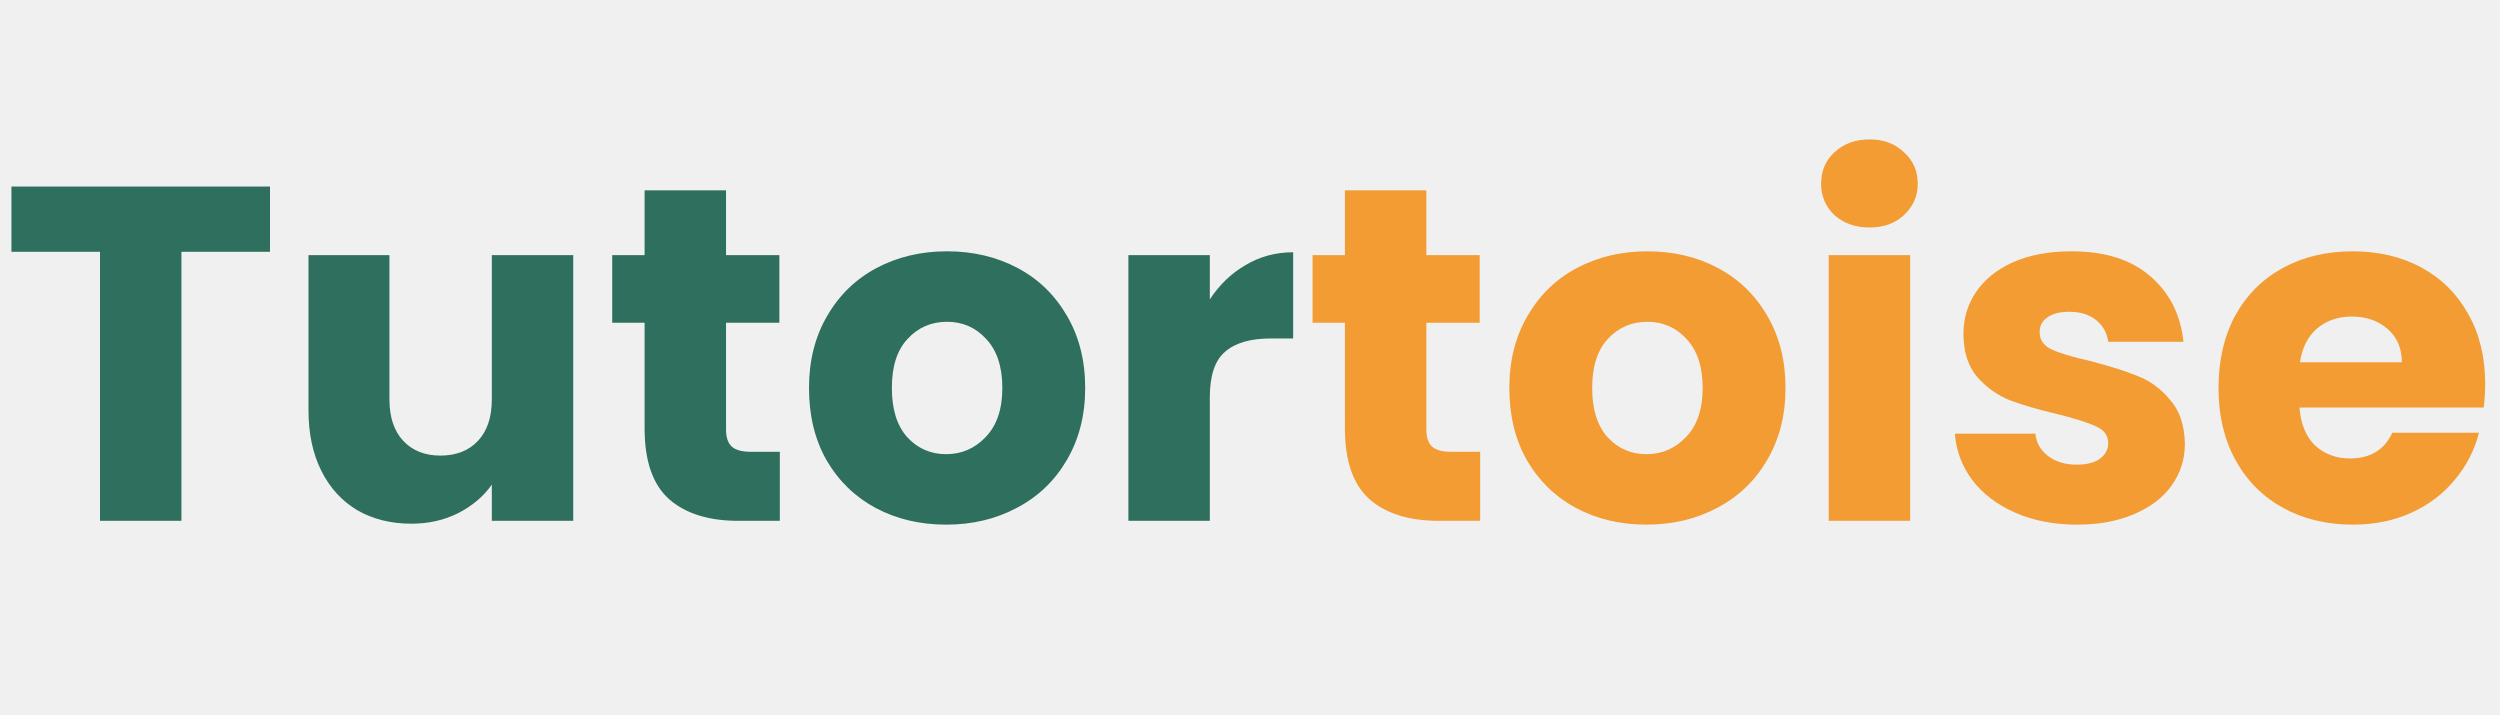
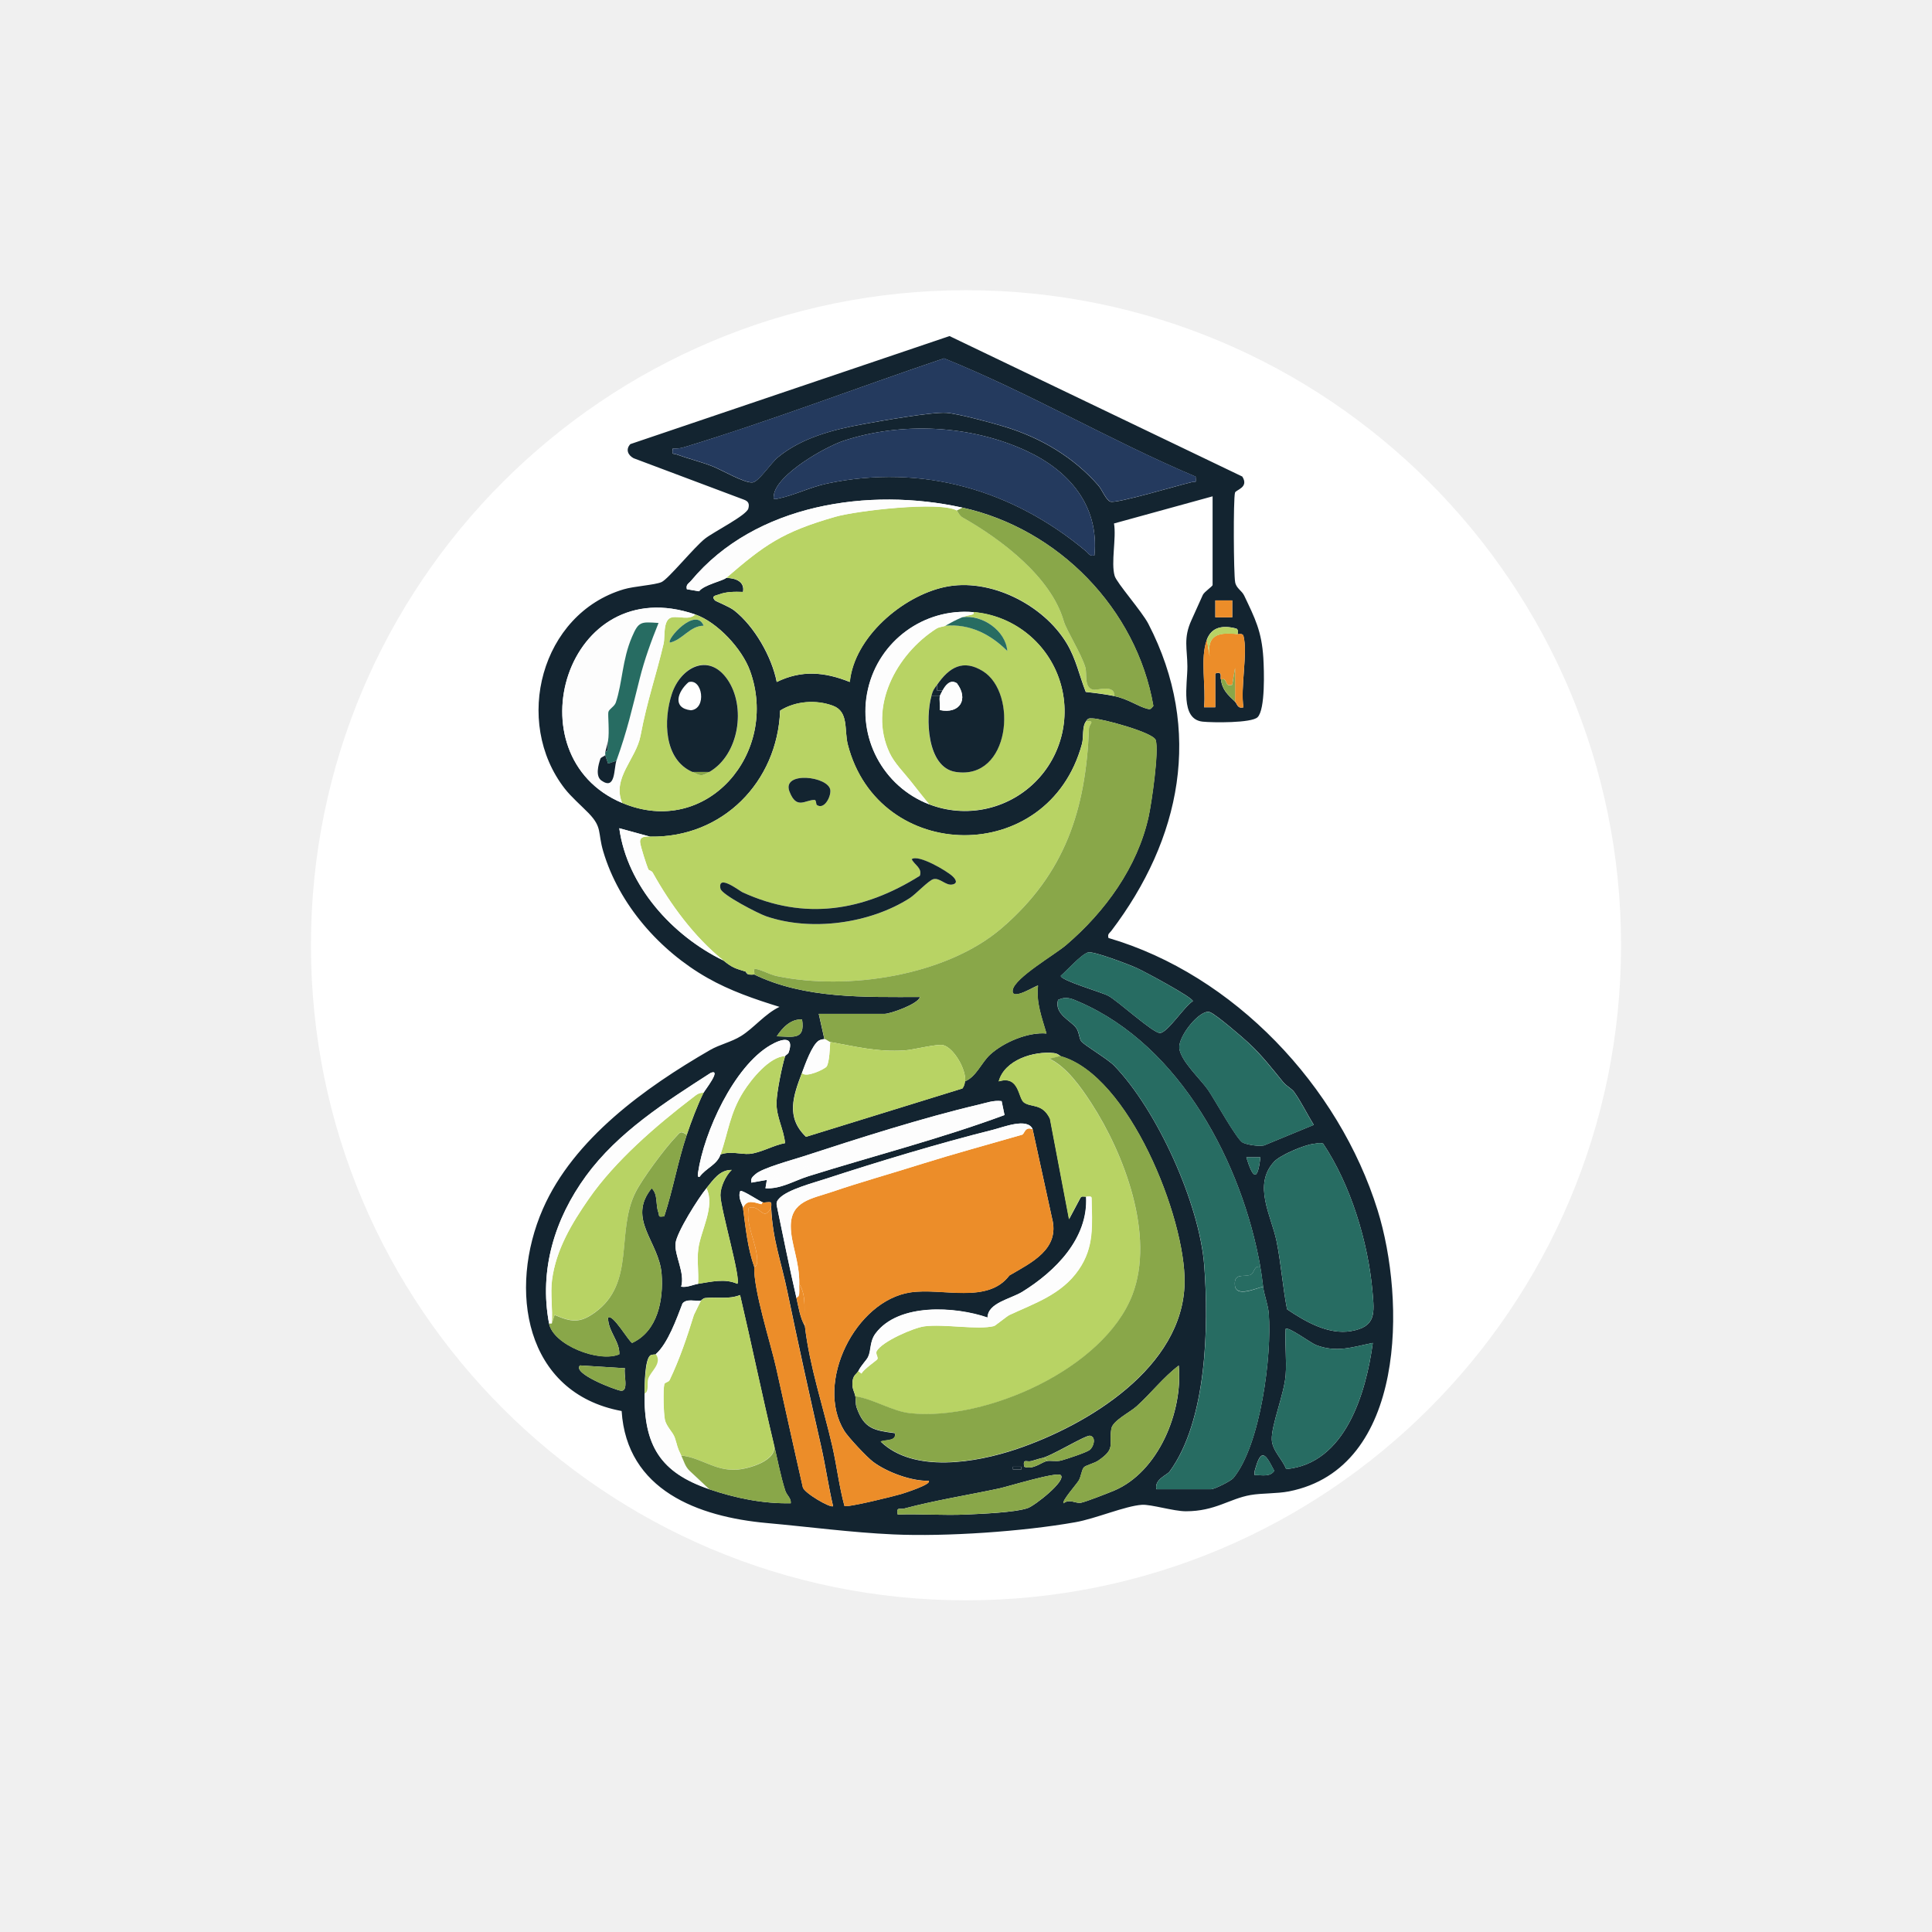
- <svg xmlns="http://www.w3.org/2000/svg" width="168" height="48" viewBox="0 0 168 48" fill="none">
-   <path d="M18.144 12.536V16.92H12.192V35H6.72V16.92H0.768V12.536H18.144ZM38.522 17.144V35H33.05V32.568C32.496 33.357 31.738 33.997 30.778 34.488C29.84 34.957 28.794 35.192 27.642 35.192C26.277 35.192 25.072 34.893 24.026 34.296C22.981 33.677 22.17 32.792 21.594 31.64C21.018 30.488 20.73 29.133 20.73 27.576V17.144H26.17V26.84C26.17 28.035 26.48 28.963 27.098 29.624C27.717 30.285 28.549 30.616 29.594 30.616C30.661 30.616 31.504 30.285 32.122 29.624C32.741 28.963 33.05 28.035 33.05 26.84V17.144H38.522ZM52.405 30.36V35H49.621C47.637 35 46.09 34.52 44.981 33.56C43.871 32.579 43.317 30.989 43.317 28.792V21.688H41.141V17.144H43.317V12.792H48.789V17.144H52.373V21.688H48.789V28.856C48.789 29.389 48.917 29.773 49.173 30.008C49.429 30.243 49.855 30.36 50.453 30.36H52.405ZM63.581 35.256C61.831 35.256 60.253 34.883 58.845 34.136C57.458 33.389 56.359 32.323 55.549 30.936C54.759 29.549 54.365 27.928 54.365 26.072C54.365 24.237 54.77 22.627 55.581 21.24C56.391 19.832 57.501 18.755 58.909 18.008C60.317 17.261 61.895 16.888 63.645 16.888C65.394 16.888 66.973 17.261 68.381 18.008C69.789 18.755 70.898 19.832 71.709 21.24C72.519 22.627 72.925 24.237 72.925 26.072C72.925 27.907 72.509 29.528 71.677 30.936C70.866 32.323 69.746 33.389 68.317 34.136C66.909 34.883 65.33 35.256 63.581 35.256ZM63.581 30.52C64.626 30.52 65.511 30.136 66.237 29.368C66.983 28.6 67.357 27.501 67.357 26.072C67.357 24.643 66.994 23.544 66.269 22.776C65.565 22.008 64.69 21.624 63.645 21.624C62.578 21.624 61.693 22.008 60.989 22.776C60.285 23.523 59.933 24.621 59.933 26.072C59.933 27.501 60.274 28.6 60.957 29.368C61.661 30.136 62.535 30.52 63.581 30.52ZM81.3 20.12C81.94 19.139 82.74 18.371 83.7 17.816C84.66 17.24 85.726 16.952 86.9 16.952V22.744H85.396C84.03 22.744 83.006 23.043 82.324 23.64C81.641 24.216 81.3 25.24 81.3 26.712V35H75.828V17.144H81.3V20.12Z" fill="#2E6F5E" />
-   <path d="M99.467 30.36V35H96.683C94.699 35 93.153 34.52 92.043 33.56C90.934 32.579 90.379 30.989 90.379 28.792V21.688H88.203V17.144H90.379V12.792H95.851V17.144H99.435V21.688H95.851V28.856C95.851 29.389 95.979 29.773 96.235 30.008C96.491 30.243 96.918 30.36 97.515 30.36H99.467ZM110.643 35.256C108.894 35.256 107.315 34.883 105.907 34.136C104.521 33.389 103.422 32.323 102.611 30.936C101.822 29.549 101.427 27.928 101.427 26.072C101.427 24.237 101.833 22.627 102.643 21.24C103.454 19.832 104.563 18.755 105.971 18.008C107.379 17.261 108.958 16.888 110.707 16.888C112.457 16.888 114.035 17.261 115.443 18.008C116.851 18.755 117.961 19.832 118.771 21.24C119.582 22.627 119.987 24.237 119.987 26.072C119.987 27.907 119.571 29.528 118.739 30.936C117.929 32.323 116.809 33.389 115.379 34.136C113.971 34.883 112.393 35.256 110.643 35.256ZM110.643 30.52C111.689 30.52 112.574 30.136 113.299 29.368C114.046 28.6 114.419 27.501 114.419 26.072C114.419 24.643 114.057 23.544 113.331 22.776C112.627 22.008 111.753 21.624 110.707 21.624C109.641 21.624 108.755 22.008 108.051 22.776C107.347 23.523 106.995 24.621 106.995 26.072C106.995 27.501 107.337 28.6 108.019 29.368C108.723 30.136 109.598 30.52 110.643 30.52ZM125.642 15.288C124.682 15.288 123.893 15.011 123.274 14.456C122.677 13.88 122.378 13.176 122.378 12.344C122.378 11.491 122.677 10.787 123.274 10.232C123.893 9.656 124.682 9.368 125.642 9.368C126.581 9.368 127.349 9.656 127.946 10.232C128.565 10.787 128.874 11.491 128.874 12.344C128.874 13.176 128.565 13.88 127.946 14.456C127.349 15.011 126.581 15.288 125.642 15.288ZM128.362 17.144V35H122.89V17.144H128.362ZM139.592 35.256C138.034 35.256 136.648 34.989 135.432 34.456C134.216 33.923 133.256 33.197 132.552 32.28C131.848 31.341 131.453 30.296 131.368 29.144H136.776C136.84 29.763 137.128 30.264 137.64 30.648C138.152 31.032 138.781 31.224 139.528 31.224C140.21 31.224 140.733 31.096 141.096 30.84C141.48 30.563 141.672 30.211 141.672 29.784C141.672 29.272 141.405 28.899 140.872 28.664C140.338 28.408 139.474 28.131 138.28 27.832C137 27.533 135.933 27.224 135.08 26.904C134.226 26.563 133.49 26.04 132.872 25.336C132.253 24.611 131.944 23.64 131.944 22.424C131.944 21.4 132.221 20.472 132.776 19.64C133.352 18.787 134.184 18.115 135.272 17.624C136.381 17.133 137.693 16.888 139.208 16.888C141.448 16.888 143.208 17.443 144.488 18.552C145.789 19.661 146.536 21.133 146.728 22.968H141.672C141.586 22.349 141.309 21.859 140.84 21.496C140.392 21.133 139.794 20.952 139.048 20.952C138.408 20.952 137.917 21.08 137.576 21.336C137.234 21.571 137.064 21.901 137.064 22.328C137.064 22.84 137.33 23.224 137.864 23.48C138.418 23.736 139.272 23.992 140.424 24.248C141.746 24.589 142.824 24.931 143.656 25.272C144.488 25.592 145.213 26.125 145.832 26.872C146.472 27.597 146.802 28.579 146.824 29.816C146.824 30.861 146.525 31.8 145.928 32.632C145.352 33.443 144.509 34.083 143.4 34.552C142.312 35.021 141.042 35.256 139.592 35.256ZM167.003 25.784C167.003 26.296 166.972 26.829 166.908 27.384H154.524C154.609 28.493 154.961 29.347 155.58 29.944C156.22 30.52 156.998 30.808 157.916 30.808C159.281 30.808 160.23 30.232 160.764 29.08H166.588C166.289 30.253 165.745 31.309 164.956 32.248C164.188 33.187 163.217 33.923 162.044 34.456C160.87 34.989 159.558 35.256 158.108 35.256C156.358 35.256 154.801 34.883 153.436 34.136C152.07 33.389 151.004 32.323 150.236 30.936C149.468 29.549 149.084 27.928 149.084 26.072C149.084 24.216 149.457 22.595 150.204 21.208C150.972 19.821 152.038 18.755 153.404 18.008C154.769 17.261 156.337 16.888 158.108 16.888C159.836 16.888 161.372 17.251 162.716 17.976C164.06 18.701 165.105 19.736 165.852 21.08C166.62 22.424 167.003 23.992 167.003 25.784ZM161.404 24.344C161.404 23.405 161.084 22.659 160.444 22.104C159.804 21.549 159.004 21.272 158.044 21.272C157.126 21.272 156.348 21.539 155.708 22.072C155.089 22.605 154.705 23.363 154.556 24.344H161.404Z" fill="#F39C34" />
+ <svg xmlns="http://www.w3.org/2000/svg" viewBox="0 0 158 233" height="80px" width="80px">
+   <defs>
+     <style>
+       .cls-1 {
+         fill: #276c62;
+       }
+ 
+       .cls-2 {
+         fill: #132430;
+       }
+ 
+       .cls-3 {
+         fill: #fff;
+       }
+ 
+       .cls-4 {
+         fill: #243a5e;
+       }
+ 
+       .cls-5 {
+         fill: #b8d364;
+       }
+ 
+       .cls-6 {
+         fill: #ec8d29;
+       }
+ 
+       .cls-7 {
+         fill: #89a749;
+       }
+ 
+       .cls-8 {
+         fill: #fdfdfd;
+       }
+     </style>
+   </defs>
+   <g id="Layer_2" data-name="Layer 2">
+     <circle class="cls-3" cx="79" cy="114" r="79" />
+   </g>
+   <g id="Tortoise">
+     <g>
+       <path class="cls-2" d="M108.73,59.86l-11.88,3.27c.3,1.78-.39,4.72.08,6.33.25.84,3.29,4.28,4.06,5.77,6.67,12.89,3.91,26-4.47,37.04-.22.29-.47.34-.34.85,15.14,4.43,27.79,17.85,32.46,32.83,3.37,10.81,3.49,31.11-10.68,33.91-1.48.29-3.27.2-4.64.44-2.57.45-4.25,1.96-7.81,1.96-1.46,0-4.21-.85-5.29-.78-2.01.13-5.61,1.68-8.03,2.1-6.3,1.12-15.58,1.76-21.96,1.47-5.07-.23-10.14-.91-15.24-1.37-8.3-.75-16.91-3.96-17.52-13.51-11.72-2.17-13.73-14.7-9.5-24.37,3.71-8.48,12.38-14.67,20.17-19.17,1.16-.67,2.55-.95,3.74-1.69,1.53-.95,2.89-2.69,4.63-3.51-3-.93-5.96-1.94-8.7-3.5-5.75-3.27-10.66-8.84-12.56-15.25-.69-2.34-.08-2.88-1.79-4.64-.91-.93-2.07-1.93-2.85-2.93-6.27-8.07-2.87-21.07,7.11-24.04,1.27-.38,3.74-.51,4.56-.87s3.95-4.23,5.26-5.25c1.05-.82,4.98-2.79,5.21-3.62.15-.56.02-.87-.53-1.07l-13.31-5c-.69-.37-.98-1.07-.39-1.7l38.49-13.03,35.31,16.94c.85,1.34-.79,1.59-.88,1.95-.21.83-.17,9.76.02,10.79.13.74.8,1.01,1.09,1.62,1.31,2.75,2.11,4.3,2.31,7.53.09,1.47.25,6.22-.7,7.14-.73.71-5.42.66-6.63.53-2.73-.3-1.82-4.52-1.83-6.65s-.51-3.41.49-5.59c.48-1.04.9-2.02,1.37-3.04.18-.39,1.18-1.03,1.18-1.2v-10.69ZM106.7,57.49c-10.29-4.35-19.98-10.08-30.35-14.27-10.46,3.52-20.79,7.51-31.35,10.72-.44.14-.91.17-1.37.16-.1.83,0,.54.47.71,1.4.51,2.92.88,4.33,1.43,1.13.44,3.88,2.07,4.84,1.94.75-.1,2.17-2.32,3.08-3.06,2.88-2.35,6.67-3.32,10.27-3.97,2.08-.38,8.27-1.48,10.02-1.36,1.39.1,5.56,1.22,7.07,1.69,4.36,1.34,8.27,3.67,11.24,7.06.45.51.94,1.79,1.46,1.96.77.26,8.2-1.98,9.77-2.34.51-.12.6.25.51-.66ZM94.49,66.98c.59-6.01-3.07-10.23-8.24-12.62-6.72-3.1-14.99-3.52-22.02-1.2-2.23.74-8.03,4.04-8.4,6.52-.08.53-.05.56.46.46,1.97-.39,3.9-1.39,5.97-1.83,11.51-2.41,22.38.78,31.21,8.16.34.28.44.65,1.02.51ZM78.56,61.22c-11.24-2.48-24.99-.46-32.72,8.82-.28.34-.65.44-.51,1.02l1.47.25c.59-.78,2.86-1.25,3.27-1.61,1.07.01,2.27.4,2.03,1.69-.98-.03-1.99-.05-2.92.31-.36.14-.95.14-.47.71.08.1,1.73.74,2.34,1.22,2.44,1.92,4.53,5.59,5.12,8.62,3.01-1.47,5.79-1.21,8.81,0,.53-5.39,6.34-10.35,11.44-11.45,5.42-1.17,11.92,2.11,14.73,6.8,1.13,1.89,1.5,3.84,2.29,5.85,1.17.13,2.25.26,3.41.49,1.76.36,2.88,1.27,4.06,1.55.44.1.44-.11.68-.36-2.03-11.72-11.48-21.37-23.05-23.92ZM111.11,72.41h-2.04v2.04h2.04v-2.04ZM37.53,96.83c10.22,4.31,19-6.06,15.42-15.94-.96-2.65-3.93-5.86-6.61-6.79-15.56-5.38-22.25,17.06-8.82,22.73ZM74.55,97c4.39,1.7,9.36.67,12.72-2.61s4.5-8.24,2.91-12.66c-1.59-4.43-5.62-7.52-10.31-7.91-5.95-.5-11.37,3.46-12.7,9.28-1.34,5.82,1.81,11.75,7.38,13.9ZM108.05,77.16c-.84,2.29-.08,5.62-.34,8.14h1.35s0-4.07,0-4.07c.95-.36.55.55.68.68.15,1.31.85,1.89,1.7,2.71.29.29.28.87,1.02.68-.39-2.32.54-6.55,0-8.6-.1-.38-.64-.18-.69-.22s.16-.59-.22-.69c-1.61-.41-2.94-.17-3.51,1.36ZM93.47,87c-.5.65-.26,1.89-.49,2.73-4.03,14.85-24.55,14.47-28.24.06-.44-1.73.15-3.95-1.78-4.67-2.05-.76-4.53-.58-6.38.58-.32,8.62-6.95,15.36-15.67,15.2l-3.73-1.02c.95,6.93,6.39,12.96,12.54,15.94,1.12.9,1.38.94,2.71,1.36.02,0,.06.27.34.34.12.03.66.03.68,0,6.1,2.96,13.33,2.72,20,2.72-.25.88-3.62,2.03-4.24,2.03h-7.97l.68,3.05c-.23,0-.47.06-.67.17-.83.51-1.67,2.91-2.04,3.9-1.04,2.75-1.98,5.35.49,7.71l18.86-5.83c.19-.25.28-.55.31-.86,1.37-.55,1.97-2.25,3.04-3.23,1.63-1.49,4.57-2.74,6.79-2.54-.55-1.9-1.27-3.73-1.02-5.77-.11-.13-3.32,2.01-3.05.51s5.09-4.25,6.45-5.42c4.68-4,8.6-9.39,9.94-15.49.36-1.65,1.27-7.93.85-9.22-.31-.93-6.47-2.58-7.6-2.61-.49-.02-.54-.02-.82.36ZM93.72,114.86c-.81.24-2.56,2.19-3.29,2.83,0,.56,4.9,1.96,5.73,2.4,1.19.64,5.45,4.56,6.25,4.49.93-.07,2.92-3.22,3.95-3.84,0-.45-5.9-3.61-6.82-4.02s-5.19-2.05-5.81-1.86ZM114.5,152.8c-2.2-12.45-9.61-26.65-21.81-31.95-.93-.41-1.6-.73-2.59-.26-.48,1.72,1.55,2.49,2.18,3.37.38.53.35,1.26.61,1.61.36.48,3.15,2.1,3.99,2.96,5.19,5.37,10.28,16.64,10.85,24.09.56,7.33.31,18.75-4.18,24.85-.33.44-1.83.92-1.6,2.13h6.61c.38,0,2.37-.96,2.7-1.37,3.26-3.98,4.65-14.79,4.25-19.83-.09-1.07-.54-2.18-.68-3.22-.11-.87-.18-1.49-.34-2.37ZM117.35,130.62c-1.34-1.64-2.63-3.32-4.21-4.79-.75-.71-4.03-3.53-4.74-3.77-1.16-.39-3.84,2.92-3.67,4.37.18,1.55,2.58,3.73,3.47,5.02.79,1.15,3.48,6.01,4.17,6.34.57.28,1.9.48,2.56.35l6.01-2.48c-.78-1.26-1.52-2.8-2.38-3.99-.25-.35-.91-.71-1.2-1.06ZM59.23,122.95c-1.35-.09-2.38,1-3.05,2.03,1.97.03,3.44.5,3.05-2.03ZM57.19,127.36c.03-.1.35-.24.42-.44.71-2.04-.83-1.68-2.22-.86-4.39,2.57-8,10.48-8.71,15.37-.03.2-.09.56.17.51.84-1.13,2.1-1.43,2.54-2.71,1.21-.44,2.48,0,3.48-.07,1.32-.1,2.96-1.07,4.31-1.3-.16-1.68-1.07-3.15-1.03-4.9.03-1.27.65-4.34,1.04-5.6ZM90.42,127.36c-.14-.04-.3-.3-.81-.36-2.44-.27-5.95.82-6.65,3.41,2.51-.77,2.32,2.03,3.05,2.55.88.63,2.23.07,3.13,1.96l2.3,12.11,1.33-2.5c.14-.34.43-.21.7-.21.28,5.04-3.71,9.01-7.69,11.48-1.41.87-4.18,1.34-4.19,3.11-3.88-1.34-10.74-1.79-13.51,1.91-.73.98-.51,2.02-.9,2.83-.2.42-.77.92-1.18,1.71-.19.37-.58.44-.68,1.21-.11.92.22,1.22.34,1.85.08.42-.03.83.16,1.36.88,2.51,2.08,2.74,4.59,3.06.26,1-1.09.76-1.7,1.02,3.98,3.85,11.53,2.54,16.35.92,8.61-2.9,20.14-9.86,20.3-20.08.12-7.83-6.71-25.01-14.94-27.31ZM28.71,159.59c.49,2.6,6.03,4.78,8.48,3.73.07-1.56-1.35-2.73-1.36-4.41.52-.59,2.56,2.97,2.91,3.04,3.08-1.42,3.79-5.19,3.55-8.32-.3-3.9-4.22-6.59-1.2-10.33.79.75.45,1.92.81,2.91.17.47-.12.58.71.47,1.06-3.23,1.63-6.62,2.72-9.84.55-1.62,1.26-3.51,2.03-5.09.12-.25,2.23-2.93.85-2.37-5.43,3.5-11.16,7.13-15.04,12.43-3.77,5.17-5.67,11.32-4.46,17.75ZM83.29,132.79c-.97-.13-1.86.22-2.78.43-6.74,1.58-14.57,4.09-21.21,6.26-1.31.43-4.86,1.38-5.68,2.12-.34.31-.61.49-.5,1.02l1.87-.33-.17,1.01c1.84.12,3.45-.91,5.17-1.45,7.88-2.47,15.91-4.51,23.66-7.38l-.35-1.69ZM58.55,156.53c.25,1.1.45,2.43,1.02,3.39.57,4.9,2.21,9.71,3.31,14.5.54,2.37.82,4.84,1.46,7.19.29.24,5.94-1.16,6.84-1.43.37-.11,3.8-1.2,3.31-1.6-2.07.06-5.04-1.04-6.7-2.29-.76-.57-2.99-2.95-3.47-3.73-3.58-5.8,1.34-15.7,7.98-16.7,3.84-.58,9.32,1.44,11.93-2.04,2.67-1.57,6.14-3.17,5.14-6.93l-2.34-10.72c-.65-1.41-3.51-.23-4.82.1-6.45,1.61-13.85,3.85-20.19,5.92-1.47.48-4.48,1.27-5.5,2.3-.3.3-.43.53-.33.97.77,3.7,1.51,7.4,2.36,11.07ZM120.86,137.96c-1.07.12-3.95,1.34-4.68,2.12-2.64,2.82-.35,6.56.27,9.59.55,2.71.74,5.52,1.27,8.23,2.19,1.48,4.98,3.1,7.72,2.63,3.03-.52,2.82-2.16,2.58-4.8-.53-5.98-2.64-12.86-5.95-17.81-.41-.15-.8,0-1.21.04ZM114.5,139.57h-1.69c.74,2.42,1.35,3.13,1.69,0ZM47.7,143.3c-.96,1.15-3.59,5.31-3.73,6.64-.15,1.46,1.17,3.54.68,5.23.72.12,1.36-.23,2.03-.34,1.54-.24,3.25-.68,4.74,0,.48-.57-2.03-9.05-2.04-10.69,0-1,.63-2.35,1.36-3.05-1.48,0-2.22,1.22-3.05,2.21ZM52.11,145.68c.32,2.39.54,4.81,1.36,7.12-.11,2.76,1.96,9.14,2.63,12.13,1.08,4.81,2.12,9.62,3.22,14.42.12.69,3.38,2.57,3.65,2.29-.56-2.38-.9-4.83-1.44-7.21-1.42-6.26-2.77-12.39-4.07-18.66-.75-3.64-1.78-6.24-1.95-10.09-.01-.22.06-.44-.02-.66-.3-.12-.78.06-1-.02-.45-.16-2.52-1.56-2.71-1.36-.33.79.28,1.64.34,2.03ZM47.02,156.87c-.69.1-1.69-.29-2.21.34-.69,1.8-1.76,4.83-3.22,6.11-.08.07-.49-.01-.69.16-.65.57-.66,3.6-.67,4.59-.09,6.25,1.9,9.53,7.8,11.53,3.15,1.07,6.47,1.76,9.83,1.69.06-.64-.47-.92-.67-1.54-.57-1.78-.93-3.77-1.37-5.59-1.43-5.97-2.67-12-4.07-17.98-1.4.56-2.8.2-4.21.36-.28.03-.47.31-.53.32ZM128.06,161.96c-2.42.48-4.35,1.22-6.86.25-.58-.22-3.35-2.27-3.65-1.94-.11,1.83.14,3.78,0,5.59-.18,2.27-1.75,6.05-1.67,7.78.06,1.31,1.29,2.35,1.73,3.53,7.13-.63,9.64-9.18,10.45-15.21ZM37.87,165.01l-5.42-.34c-.99.96,4.25,2.96,4.92,3.05,1.01.13.3-2.06.5-2.71ZM90.76,181.3c.74-.59,1.46.06,2.12-.07.6-.12,3.23-1.15,3.98-1.46,5.35-2.26,8.32-9.51,7.8-15.09-1.87,1.43-3.34,3.35-5.08,4.92-.83.75-2.89,1.73-3.05,2.71-.33,2,.58,2.36-1.58,3.84-.48.33-1.48.55-1.73.81-.28.3-.33,1.11-.62,1.59s-2.09,2.5-1.83,2.75ZM88.05,175.87c-.28.05-.79.24-1.19.34-.58.14-1.01-.36-.85.68,1.07.4,2.08-.53,2.71-.68.48-.11,1.15.09,1.78-.08s3.02-.96,3.4-1.26c.53-.41.81-1.57.06-1.72-.56-.11-4.83,2.58-5.93,2.72ZM113.82,177.9c.84-.03,1.8.27,2.36-.51-.8-1.48-1.46-3.08-2.21-.52-.1.35-.24.64-.16,1.03ZM85.67,176.89h-1.01v.33h1.01v-.33ZM90.42,177.9c-.45-.44-6.33,1.37-7.38,1.6-3.83.82-7.7,1.42-11.49,2.43-.58.15-.95-.27-.79.72,2.76-.09,5.55.13,8.31,0,1.82-.08,5.83-.24,7.37-.77.84-.28,4.69-3.3,3.99-3.98Z" />
+       <path class="cls-5" d="M93.47,87c1.2-.11.38.28.36.87-.38,9.82-2.89,17.5-10.53,24.07-6.72,5.78-18.65,7.55-27.14,5.77-.84-.17-1.67-.7-2.53-.87-.37-.02-.07.56-.17.68-.02.03-.56.03-.68,0l-.34-.34c-1.33-.41-1.6-.46-2.71-1.36-3.52-2.83-6.41-6.79-8.51-10.58-.13-.24-.48-.29-.52-.38-.23-.5-.96-2.78-1-3.27-.08-.76.73-.74,1.22-.7,8.71.17,15.35-6.58,15.67-15.2,1.85-1.16,4.33-1.35,6.38-.58,1.92.72,1.33,2.94,1.78,4.67,3.7,14.41,24.21,14.79,28.24-.06.23-.85,0-2.08.49-2.73ZM61,97.07c.87.63,1.72-.93,1.64-1.76-.15-1.7-5.89-2.35-4.93.15.86,2.24,1.88,1,3.03,1.01.2,0,.18.54.26.6ZM73.43,105.62c-6.82,4.27-13.91,5.43-21.4,1.98-.34-.16-3.03-2.26-2.64-.42.16.73,4.56,3,5.5,3.32,5.41,1.86,12.51.91,17.33-2.19.69-.45,2.27-2.13,2.84-2.28.78-.21,1.5.8,2.3.64.69-.14.42-.64,0-1.01-.73-.66-4.13-2.65-4.91-2.04.34.7,1.31,1.06.98,2Z" />
+       <path class="cls-7" d="M93.47,87c.29-.38.33-.37.82-.36,1.13.03,7.3,1.68,7.6,2.61.42,1.29-.49,7.57-.85,9.22-1.34,6.11-5.26,11.49-9.94,15.49-1.36,1.17-6.2,3.97-6.45,5.42s2.94-.64,3.05-.51c-.25,2.04.47,3.87,1.02,5.77-2.21-.2-5.15,1.05-6.79,2.54-1.07.98-1.68,2.68-3.04,3.23.16-1.41-1.35-4.01-2.62-4.36-.7-.2-3.64.57-4.67.63-3.29.21-5.83-.45-8.99-1.02-.2-.04-.49-.33-.68-.34l-.68-3.05h7.97c.62,0,3.98-1.15,4.24-2.03-6.67,0-13.9.24-20-2.72.11-.13-.2-.7.17-.68.85.17,1.69.69,2.53.87,8.49,1.78,20.42,0,27.14-5.77,7.64-6.57,10.15-14.26,10.53-24.07.02-.59.84-.98-.36-.87Z" />
+       <path class="cls-5" d="M90.42,127.36l-1.35.34c2.06.99,3.77,3.4,5.02,5.32,4,6.15,7.73,16,4.97,23.17-3.42,8.91-17.67,15.23-26.79,14.26-2.17-.23-4.43-1.72-6.61-2.04-.12-.63-.45-.93-.34-1.85.09-.76.48-.84.68-1.21l.39.31c.14-.45,1.86-1.62,1.91-1.74.11-.27-.25-.65-.1-.95.63-1.17,4.48-2.85,5.78-3.01,2.38-.31,6.39.46,8.39-.03.12-.03,1.55-1.19,1.84-1.33,3.01-1.41,6.3-2.46,8.37-5.47,1.91-2.77,1.6-5.37,1.55-8.6.04-.34-.44-.2-.69-.2-.27,0-.57-.13-.7.21l-1.33,2.5-2.3-12.11c-.9-1.89-2.24-1.33-3.13-1.96-.73-.52-.54-3.31-3.05-2.55.69-2.58,4.21-3.68,6.65-3.41.51.06.67.32.81.36Z" />
+       <path class="cls-5" d="M77.88,61.55c.08.04.31.62.68.83,4.72,2.66,10.7,7.22,12.22,12.49.34,1.16,2.09,3.89,2.61,5.59.24.79-.21,2.5.98,2.71.47.08,2.64-.67,2.5.76-1.16-.24-2.24-.36-3.41-.49-.79-2.01-1.16-3.96-2.29-5.85-2.81-4.7-9.31-7.98-14.73-6.8-5.1,1.1-10.91,6.06-11.44,11.45-3.02-1.21-5.8-1.47-8.81,0-.59-3.04-2.68-6.7-5.12-8.62-.62-.49-2.26-1.12-2.34-1.22-.48-.57.11-.57.47-.71.93-.35,1.94-.34,2.92-.31.24-1.29-.96-1.68-2.03-1.69,4.62-3.98,6.74-5.53,13.15-7.37,2.61-.75,12.58-1.9,14.65-.77Z" />
+       <path class="cls-1" d="M114.84,155.18c.13,1.04.59,2.16.68,3.22.4,5.04-.99,15.85-4.25,19.83-.34.41-2.33,1.37-2.7,1.37h-6.61c-.24-1.21,1.27-1.69,1.6-2.13,4.5-6.1,4.74-17.52,4.18-24.85-.56-7.44-5.66-18.71-10.85-24.09-.84-.87-3.63-2.48-3.99-2.96-.26-.35-.22-1.07-.61-1.61-.63-.88-2.66-1.65-2.18-3.37.99-.48,1.65-.15,2.59.26,12.2,5.3,19.6,19.49,21.81,31.95-.85-.23-.66.76-1.24.96-.83.28-1.97-.28-1.84,1.25s2.6.33,3.41.17Z" />
+       <path class="cls-7" d="M90.42,127.36c8.24,2.3,15.06,19.49,14.94,27.31-.16,10.22-11.69,17.18-20.3,20.08-4.82,1.62-12.36,2.94-16.35-.92.61-.26,1.96-.02,1.7-1.02-2.51-.32-3.71-.54-4.59-3.06-.18-.52-.08-.93-.16-1.36,2.18.32,4.44,1.81,6.61,2.04,9.11.97,23.36-5.35,26.79-14.26,2.76-7.17-.97-17.02-4.97-23.17-1.25-1.92-2.96-4.34-5.02-5.32l1.35-.34Z" />
+       <path class="cls-4" d="M106.7,57.49c.09.92,0,.55-.51.66-1.58.36-9.01,2.6-9.77,2.34-.52-.17-1.01-1.45-1.46-1.96-2.97-3.39-6.88-5.72-11.24-7.06-1.51-.46-5.68-1.59-7.07-1.69-1.75-.12-7.94.98-10.02,1.36-3.6.66-7.39,1.63-10.27,3.97-.9.74-2.32,2.96-3.08,3.06-.96.13-3.71-1.5-4.84-1.94-1.41-.55-2.93-.92-4.33-1.43-.47-.17-.58.12-.47-.71.46.02.92-.02,1.37-.16,10.56-3.22,20.89-7.2,31.35-10.72,10.37,4.2,20.05,9.92,30.35,14.27Z" />
+       <path class="cls-5" d="M74.55,97c-.7-.83-1.48-1.83-2.21-2.77-.81-1.03-1.98-2.19-2.57-3.44-2.6-5.53.81-11.87,5.61-14.96.4-.26.89-.24,1.13-.38,2.96-.24,5.42,1.03,7.46,3.05-.19-2.46-3.03-4.42-5.42-4.07.81-.34,1.59-.21,1.32-.63,4.69.39,8.71,3.48,10.31,7.91,1.59,4.43.45,9.38-2.91,12.66s-8.34,4.31-12.72,2.61ZM75.5,82.59c-.42.61-.46.57-.68,1.36-.73,2.56-.59,8.58,2.9,9.14,6.6,1.06,7.55-9.49,3.32-12.14-2.4-1.5-4.09-.47-5.54,1.64Z" />
+       <path class="cls-4" d="M94.49,66.98c-.58.14-.68-.22-1.02-.51-8.83-7.37-19.7-10.56-31.21-8.16-2.08.43-4,1.44-5.97,1.83-.51.1-.54.07-.46-.46.37-2.48,6.18-5.79,8.4-6.52,7.03-2.32,15.3-1.9,22.02,1.2,5.17,2.38,8.83,6.61,8.24,12.62Z" />
+       <path class="cls-1" d="M120.86,137.96c.41-.05.8-.19,1.21-.04,3.31,4.95,5.42,11.83,5.95,17.81.23,2.63.45,4.28-2.58,4.8-2.74.47-5.53-1.15-7.72-2.63-.53-2.71-.71-5.52-1.27-8.23-.62-3.03-2.91-6.76-.27-9.59.73-.77,3.61-2,4.68-2.12Z" />
+       <path class="cls-5" d="M47.02,156.87c.07,0,.25-.29.53-.32,1.41-.16,2.82.19,4.21-.36,1.4,5.98,2.64,12.01,4.07,17.98.5,2.01-3.18,3-4.59,3.07-2.59.13-4.23-1.47-6.6-1.71-.53-1.08-.41-1.07-.76-2.12-.23-.7-1.02-1.33-1.2-2.19-.16-.78-.23-3.55-.07-4.27.05-.24.51-.24.64-.5,1.21-2.53,2.1-5.17,2.93-7.86l.83-1.7Z" />
+       <path class="cls-5" d="M37.53,96.83c-1.25-3.03,1.68-5.26,2.22-8.12.81-4.29,1.86-7.16,2.79-11.12.18-.75-.13-2.92.99-3.14.87-.17,2.12.38,2.81-.35,2.68.93,5.64,4.14,6.61,6.79,3.58,9.88-5.2,20.25-15.42,15.94ZM47.36,75.46c-.94-2.35-4.49,1.61-4.07,2.04,1.55-.33,2.37-2.01,4.07-2.04ZM46.01,93.1c.99.43.99.6,2.03,0,3.61-2.08,4.5-7.85,2.18-11.17s-5.64-1.44-6.69,1.74-.99,7.93,2.48,9.43Z" />
+       <path class="cls-5" d="M78.89,130.41c-.03.31-.12.61-.31.86l-18.86,5.83c-2.47-2.36-1.53-4.95-.49-7.71.44.66,2.78-.49,2.96-.77.33-.51.4-2.26.43-2.96,3.15.57,5.69,1.23,8.99,1.02,1.03-.07,3.97-.83,4.67-.63,1.27.36,2.77,2.95,2.62,4.36Z" />
+       <path class="cls-5" d="M47.36,131.77c-.78,1.58-1.49,3.47-2.03,5.09-.77-.56-.78-.33-1.31.22-1.3,1.36-4.02,5.02-4.86,6.67-2.41,4.75.04,10.89-4.86,14.48-1.86,1.36-2.87,1.21-4.91.34l-.34,1.02c.13-1.68-.19-3.58.03-5.23.47-3.64,2.36-6.8,4.45-9.8,3.15-4.54,8.08-8.8,12.51-12.18.45-.34.68-.59,1.33-.6Z" />
+       <path class="cls-8" d="M46.34,74.11c-.69.72-1.94.17-2.81.35-1.12.22-.82,2.39-.99,3.14-.93,3.95-1.98,6.83-2.79,11.12-.54,2.86-3.47,5.1-2.22,8.12-13.44-5.67-6.74-28.1,8.82-22.73ZM35.83,89.37c-.04.21-.26,1.1-.34,1.36-.03.11.04.25,0,.34-.04.12-.51.25-.57.43-.26.74-.64,2.11.13,2.64,1.74,1.21,1.47-1.46,1.8-2.39,1.34-3.75,1.85-6.11,2.81-9.91.58-2.31,1.39-4.51,2.27-6.71-2.17-.15-2.4-.18-3.21,1.7-1.17,2.73-1.14,5.49-1.94,7.89-.17.51-.81.76-.9,1.15-.09.36.15,2.4-.04,3.5Z" />
+       <path class="cls-7" d="M96.87,83.94c.14-1.43-2.03-.68-2.5-.76-1.19-.21-.74-1.92-.98-2.71-.52-1.7-2.27-4.43-2.61-5.59-1.52-5.27-7.5-9.83-12.22-12.49-.37-.21-.6-.79-.68-.83l.68-.34c11.57,2.55,21.02,12.2,23.05,23.92-.24.24-.24.46-.68.36-1.18-.28-2.3-1.19-4.06-1.55Z" />
+       <path class="cls-1" d="M117.35,130.62c.29.35.95.72,1.2,1.06.86,1.19,1.6,2.73,2.38,3.99l-6.01,2.48c-.65.12-1.98-.08-2.56-.35-.69-.33-3.38-5.19-4.17-6.34-.89-1.3-3.28-3.48-3.47-5.02-.17-1.45,2.51-4.76,3.67-4.37.71.24,3.99,3.06,4.74,3.77,1.57,1.47,2.86,3.15,4.21,4.79Z" />
+       <path class="cls-1" d="M128.06,161.96c-.81,6.03-3.33,14.58-10.45,15.21-.44-1.18-1.67-2.22-1.73-3.53-.08-1.73,1.49-5.51,1.67-7.78.14-1.81-.1-3.76,0-5.59.3-.33,3.07,1.72,3.65,1.94,2.51.97,4.44.23,6.86-.25Z" />
+       <path class="cls-7" d="M45.33,136.86c-1.08,3.21-1.66,6.61-2.72,9.84-.83.1-.54,0-.71-.47-.37-.99-.02-2.16-.81-2.91-3.02,3.74.9,6.42,1.2,10.33.24,3.13-.47,6.9-3.55,8.32-.35-.08-2.38-3.63-2.91-3.04,0,1.68,1.43,2.84,1.36,4.41-2.45,1.05-7.99-1.13-8.48-3.73h.34l.34-1.02c2.04.87,3.05,1.02,4.91-.34,4.89-3.59,2.44-9.72,4.86-14.48.84-1.66,3.56-5.32,4.86-6.67.53-.55.54-.77,1.31-.22Z" />
+       <path class="cls-7" d="M90.76,181.3c-.26-.25,1.55-2.28,1.83-2.75s.34-1.28.62-1.59c.25-.26,1.25-.48,1.73-.81,2.17-1.49,1.25-1.84,1.58-3.84.16-.99,2.23-1.96,3.05-2.71,1.74-1.57,3.2-3.49,5.08-4.92.52,5.58-2.45,12.83-7.8,15.09-.74.31-3.38,1.35-3.98,1.46-.65.13-1.37-.52-2.12.07Z" />
+       <path class="cls-8" d="M93.47,144.32c.24,0,.72-.14.69.2.05,3.23.35,5.82-1.55,8.6-2.07,3.01-5.35,4.06-8.37,5.47-.29.14-1.72,1.3-1.84,1.33-2,.49-6.01-.28-8.39.03-1.31.17-5.16,1.84-5.78,3.01-.16.3.21.67.1.95-.05.12-1.77,1.3-1.91,1.74l-.39-.31c.41-.79.98-1.29,1.18-1.71.39-.81.17-1.85.9-2.83,2.77-3.7,9.63-3.25,13.51-1.91,0-1.77,2.77-2.24,4.19-3.11,3.98-2.46,7.97-6.43,7.69-11.48Z" />
+       <path class="cls-1" d="M93.72,114.86c.63-.18,4.9,1.46,5.81,1.86s6.82,3.58,6.82,4.02c-1.03.63-3.02,3.77-3.95,3.84-.8.06-5.06-3.85-6.25-4.49-.83-.45-5.72-1.85-5.73-2.4.73-.64,2.48-2.6,3.29-2.83Z" />
+       <path class="cls-8" d="M78.56,61.22l-.68.34c-2.08-1.12-12.05.03-14.65.77-6.41,1.84-8.53,3.39-13.15,7.37-.41.36-2.68.83-3.27,1.61l-1.47-.25c-.14-.58.22-.68.51-1.02,7.73-9.28,21.48-11.3,32.72-8.82Z" />
+       <path class="cls-5" d="M57.19,127.36c-.4,1.25-1.02,4.33-1.04,5.6-.04,1.75.88,3.22,1.03,4.9-1.35.23-2.99,1.2-4.31,1.3-1,.07-2.27-.36-3.48.07.94-2.7,1.12-4.96,2.77-7.58.95-1.5,3.13-4.23,5.03-4.29Z" />
+       <path class="cls-8" d="M28.71,159.59c-1.2-6.43.69-12.58,4.46-17.75,3.87-5.31,9.6-8.93,15.04-12.43,1.38-.56-.73,2.12-.85,2.37-.65,0-.88.26-1.33.6-4.43,3.39-9.36,7.65-12.51,12.18-2.08,3-3.97,6.16-4.45,9.8-.22,1.65.1,3.55-.03,5.23h-.34Z" />
+       <path class="cls-8" d="M47.02,156.87l-.83,1.7c-.83,2.69-1.72,5.33-2.93,7.86-.13.26-.58.27-.64.5-.16.72-.09,3.49.07,4.27.18.86.96,1.49,1.2,2.19.35,1.06.23,1.05.76,2.12.31.62.45,1.33,1.03,1.86l2.36,2.21c-5.9-2.01-7.89-5.28-7.8-11.53.56-.34.24-1.22.42-1.78.28-.89,1.74-1.85.93-2.97,1.46-1.28,2.52-4.31,3.22-6.11.52-.62,1.52-.24,2.21-.34Z" />
+       <path class="cls-8" d="M79.88,73.81c.27.42-.51.29-1.32.63-.89.38-1.22.57-2.03,1.02-.25.14-.73.12-1.13.38-4.81,3.09-8.21,9.43-5.61,14.96.58,1.24,1.75,2.4,2.57,3.44.74.93,1.52,1.93,2.21,2.77-5.57-2.15-8.72-8.08-7.38-13.9,1.34-5.82,6.75-9.78,12.7-9.28Z" />
+       <path class="cls-7" d="M55.84,174.17c.43,1.82.8,3.81,1.37,5.59.2.62.72.9.67,1.54-3.36.06-6.68-.62-9.83-1.69l-2.36-2.21c-.58-.53-.72-1.24-1.03-1.86,2.37.24,4.01,1.84,6.6,1.71,1.41-.07,5.09-1.05,4.59-3.07Z" />
+       <path class="cls-7" d="M90.42,177.9c.7.68-3.14,3.7-3.99,3.98-1.55.52-5.55.68-7.37.77-2.76.13-5.55-.09-8.31,0-.16-.98.21-.56.79-.72,3.79-1.01,7.66-1.61,11.49-2.43,1.05-.23,6.93-2.04,7.38-1.6Z" />
+       <path class="cls-5" d="M47.7,143.3c.83-.99,1.57-2.21,3.05-2.21-.72.7-1.36,2.05-1.36,3.05,0,1.64,2.52,10.12,2.04,10.69-1.49-.68-3.2-.24-4.74,0,.09-1.37-.15-2.87.03-4.21.29-2.27,2.06-5.08.99-7.32Z" />
+       <path class="cls-8" d="M49.4,139.23c-.45,1.28-1.7,1.58-2.54,2.71-.26.05-.2-.3-.17-.51.71-4.89,4.32-12.81,8.71-15.37,1.4-.82,2.93-1.18,2.22.86-.07.2-.39.34-.42.44-1.9.07-4.08,2.79-5.03,4.29-1.65,2.61-1.83,4.88-2.77,7.58Z" />
+       <path class="cls-6" d="M111.78,76.48s.59-.16.69.22c.53,2.05-.4,6.28,0,8.6-.74.19-.72-.39-1.02-.68v-4.07s-.34,2.03-.34,2.03c-.82.18-.53-.19-.94-.64-.08-.09-.36.03-.42-.04-.13-.13.28-1.04-.68-.68v4.07s-1.36,0-1.36,0c.26-2.52-.51-5.85.34-8.14l.34,2.03c-.4-2.64,1.05-2.97,3.39-2.71Z" />
+       <path class="cls-8" d="M40.92,100.9c-.49-.04-1.3-.06-1.22.7.05.48.78,2.77,1,3.27.04.1.39.15.52.38,2.11,3.79,4.99,7.75,8.51,10.58-6.16-2.99-11.59-9.01-12.54-15.94l3.73,1.02Z" />
+       <path class="cls-8" d="M46.68,154.84c-.67.11-1.31.46-2.03.34.49-1.69-.83-3.77-.68-5.23.14-1.33,2.77-5.49,3.73-6.64,1.06,2.23-.7,5.05-.99,7.32-.17,1.35.07,2.85-.03,4.21Z" />
+       <path class="cls-7" d="M37.87,165.01c-.2.65.51,2.84-.5,2.71-.67-.08-5.91-2.09-4.92-3.05l5.42.34Z" />
+       <path class="cls-8" d="M61.94,125.33c.19,0,.48.3.68.34-.03.7-.1,2.46-.43,2.96-.18.28-2.53,1.43-2.96.77.37-.99,1.21-3.4,2.04-3.9.2-.11.44-.18.67-.17Z" />
+       <path class="cls-7" d="M88.05,175.87c1.1-.13,5.37-2.82,5.93-2.72.74.14.47,1.31-.06,1.72-.39.3-2.77,1.09-3.4,1.26s-1.31-.03-1.78.08c.03-.33-.44-.38-.68-.34Z" />
+       <path class="cls-1" d="M114.5,152.8c.16.89.23,1.5.34,2.37-.82.16-3.28,1.33-3.41-.17s1.01-.97,1.84-1.25c.57-.19.39-1.18,1.24-.96Z" />
+       <path class="cls-7" d="M59.23,122.95c.39,2.53-1.08,2.07-3.05,2.03.67-1.03,1.7-2.13,3.05-2.03Z" />
+       <rect class="cls-6" x="109.07" y="72.41" width="2.04" height="2.04" />
+       <path class="cls-1" d="M113.82,177.9c-.08-.39.06-.68.16-1.03.75-2.55,1.41-.95,2.21.52-.56.78-1.52.48-2.36.51Z" />
+       <path class="cls-5" d="M108.05,77.16c.57-1.54,1.9-1.78,3.51-1.36.38.1.18.64.22.69-2.34-.26-3.79.07-3.39,2.71l-.34-2.03Z" />
+       <path class="cls-5" d="M41.6,163.32c.8,1.12-.66,2.08-.93,2.97-.18.56.14,1.45-.42,1.78.01-.99.03-4.02.67-4.59.2-.17.61-.09.69-.16Z" />
+       <path class="cls-7" d="M111.45,84.62c-.84-.82-1.55-1.41-1.7-2.71.06.06.34-.06.42.04.41.45.12.82.94.64l.34-2.03v4.07Z" />
+       <path class="cls-1" d="M114.5,139.57c-.34,3.13-.95,2.42-1.69,0h1.69Z" />
+       <path class="cls-7" d="M88.73,176.21c-.63.14-1.64,1.08-2.71.68-.17-1.03.27-.54.85-.68.4-.09.91-.29,1.19-.34.23-.04.71.01.68.34Z" />
+       <rect class="cls-2" x="84.66" y="176.89" width="1.01" height=".33" />
+       <path class="cls-7" d="M52.79,117.52c-.28-.07-.32-.33-.34-.34l.34.34Z" />
+       <path class="cls-2" d="M73.43,105.62c.33-.93-.64-1.3-.98-2,.78-.62,4.18,1.37,4.91,2.04.42.38.69.87,0,1.01-.8.17-1.52-.85-2.3-.64-.57.15-2.14,1.83-2.84,2.28-4.82,3.09-11.93,4.05-17.33,2.19-.94-.32-5.34-2.59-5.5-3.32-.39-1.84,2.3.26,2.64.42,7.49,3.45,14.58,2.3,21.4-1.98Z" />
+       <path class="cls-2" d="M61,97.07c-.08-.06-.06-.6-.26-.6-1.15-.01-2.17,1.22-3.03-1.01-.96-2.5,4.78-1.85,4.93-.15.07.83-.77,2.39-1.64,1.76Z" />
+       <path class="cls-2" d="M74.83,83.94h1.02c-.09.5.06,1.16,0,1.7,2.42.5,3.5-1.33,2.05-3.24-.81-.51-1.36.24-1.71.87h-.68s0-.68,0-.68c1.45-2.11,3.14-3.14,5.54-1.64,4.23,2.65,3.28,13.2-3.32,12.14-3.48-.56-3.62-6.58-2.9-9.14Z" />
+       <path class="cls-1" d="M78.56,74.44c2.4-.35,5.24,1.62,5.42,4.07-2.03-2.02-4.5-3.29-7.46-3.05.81-.45,1.14-.64,2.03-1.02Z" />
+       <path class="cls-2" d="M75.5,82.59v.68s.68,0,.68,0c-.06.11-.33.64-.34.68h-1.02c.22-.79.26-.75.68-1.36Z" />
+       <path class="cls-2" d="M48.04,93.1h-2.03c-3.46-1.5-3.52-6.28-2.48-9.43s4.4-5.03,6.69-1.74,1.43,9.09-2.18,11.17ZM45.54,82.27c-1.33,1.14-2,3.13.28,3.39,1.96-.18,1.39-3.91-.28-3.39Z" />
+       <path class="cls-1" d="M47.36,75.46c-1.69.03-2.52,1.7-4.07,2.04-.42-.43,3.12-4.38,4.07-2.04Z" />
+       <path class="cls-7" d="M48.04,93.1c-1.04.6-1.05.43-2.03,0h2.03Z" />
+       <path class="cls-1" d="M35.83,89.37c.19-1.1-.04-3.14.04-3.5.1-.39.73-.65.9-1.15.8-2.4.77-5.16,1.94-7.89.81-1.89,1.05-1.85,3.21-1.7-.89,2.2-1.69,4.4-2.27,6.71-.96,3.8-1.47,6.16-2.81,9.91l-1.01.34-.34-1.02c.04-.09-.03-.23,0-.34l.28-.23.06-1.12Z" />
+       <path class="cls-2" d="M35.49,91.07l.34,1.02,1.01-.34c-.33.93-.07,3.6-1.8,2.39-.76-.53-.38-1.9-.13-2.64.06-.18.53-.31.57-.43Z" />
+       <path class="cls-2" d="M35.49,90.73c.07-.26.3-1.14.34-1.36l-.06,1.12-.28.23Z" />
+       <g>
+         <path class="cls-6" d="M87.03,136.18l2.34,10.72c1,3.76-2.47,5.37-5.14,6.93-2.62,3.49-8.09,1.46-11.93,2.04-6.64,1-11.56,10.89-7.98,16.7.48.77,2.71,3.15,3.47,3.73,1.66,1.25,4.62,2.35,6.7,2.29.48.39-2.95,1.49-3.31,1.6-.9.27-6.55,1.67-6.84,1.43-.64-2.35-.92-4.82-1.46-7.19-1.1-4.79-2.74-9.6-3.31-14.5-.19-1.64.29-3.56-.68-5.09.05-2.71-1.02-4.84-1.02-6.95,0-3.05,2.55-3.32,5.01-4.16,3.3-1.13,7.22-2.23,10.86-3.38,3.69-1.16,8.02-2.34,12.03-3.5.29-.08.32-1.04,1.26-.66Z" />
+         <path class="cls-6" d="M53.46,152.8s.38-.03.36-.83c-.05-2.12-1.42-4.11-1.03-6.29,1.39-.51,1.71,1.77,2.71,0,.18,3.85,1.2,6.44,1.95,10.09,1.3,6.27,2.64,12.4,4.07,18.66.54,2.38.88,4.83,1.44,7.21-.26.28-3.52-1.6-3.65-2.29-1.09-4.8-2.14-9.61-3.22-14.42-.67-2.98-2.73-9.36-2.63-12.13Z" />
+         <path class="cls-8" d="M83.29,132.79l.35,1.69c-7.75,2.87-15.77,4.91-23.66,7.38-1.71.54-3.32,1.56-5.17,1.45l.17-1.01-1.87.33c-.11-.53.16-.71.5-1.02.82-.74,4.37-1.7,5.68-2.12,6.64-2.16,14.47-4.68,21.21-6.26.92-.21,1.81-.56,2.78-.43ZM60.24,140.59l-1.69.34v.33s1.69-.34,1.69-.34v-.33ZM58.21,141.27c-1.13.06-2.26,0-2.71,1.19l2.71-1.19Z" />
+         <path class="cls-8" d="M87.03,136.18c-.94-.38-.97.58-1.26.66-4.01,1.16-8.34,2.34-12.03,3.5-3.64,1.15-7.56,2.25-10.86,3.38-2.46.84-5.01,1.1-5.01,4.16,0,2.11,1.07,4.24,1.02,6.95,0,.49.07.98-.06,1.46l-.28.23c-.85-3.67-1.59-7.38-2.36-11.07-.1-.44.03-.66.33-.97,1.02-1.03,4.03-1.82,5.5-2.3,6.34-2.07,13.74-4.31,20.19-5.92,1.32-.33,4.18-1.5,4.82-.1Z" />
+         <path class="cls-6" d="M54.48,145c.22.08.7-.1,1,.02.08.21.01.44.02.66-1,1.77-1.32-.51-2.71,0-.38,2.18.98,4.18,1.03,6.29.02.8-.36.79-.36.83-.81-2.31-1.04-4.73-1.36-7.12.47-1.06,1.26-.7,2.22-.45l.15-.23Z" />
+         <path class="cls-6" d="M59.57,159.93c-.57-.97-.76-2.29-1.02-3.39l.28-.23c.14-.48.05-.97.06-1.46.97,1.53.49,3.45.68,5.09Z" />
+         <path class="cls-8" d="M54.48,145l-.15.23c-.97-.25-1.76-.61-2.22.45-.05-.4-.67-1.25-.34-2.03.19-.21,2.26,1.19,2.71,1.36Z" />
+         <path class="cls-8" d="M58.21,141.27l-2.71,1.19c.45-1.19,1.58-1.13,2.71-1.19Z" />
+         <polygon class="cls-8" points="60.24 140.59 60.24 140.93 58.55 141.27 58.55 140.93 60.24 140.59" />
+       </g>
+       <path class="cls-8" d="M76.18,83.26c.34-.63.9-1.37,1.71-.87,1.46,1.92.37,3.74-2.05,3.24.06-.54-.09-1.2,0-1.7,0-.04.28-.57.34-.68Z" />
+       <path class="cls-5" d="M54.94,69.73c1.68-.52,2.24,3.21.28,3.39-2.28-.26-1.62-2.25-.28-3.39Z" />
+     </g>
+   </g>
</svg>
